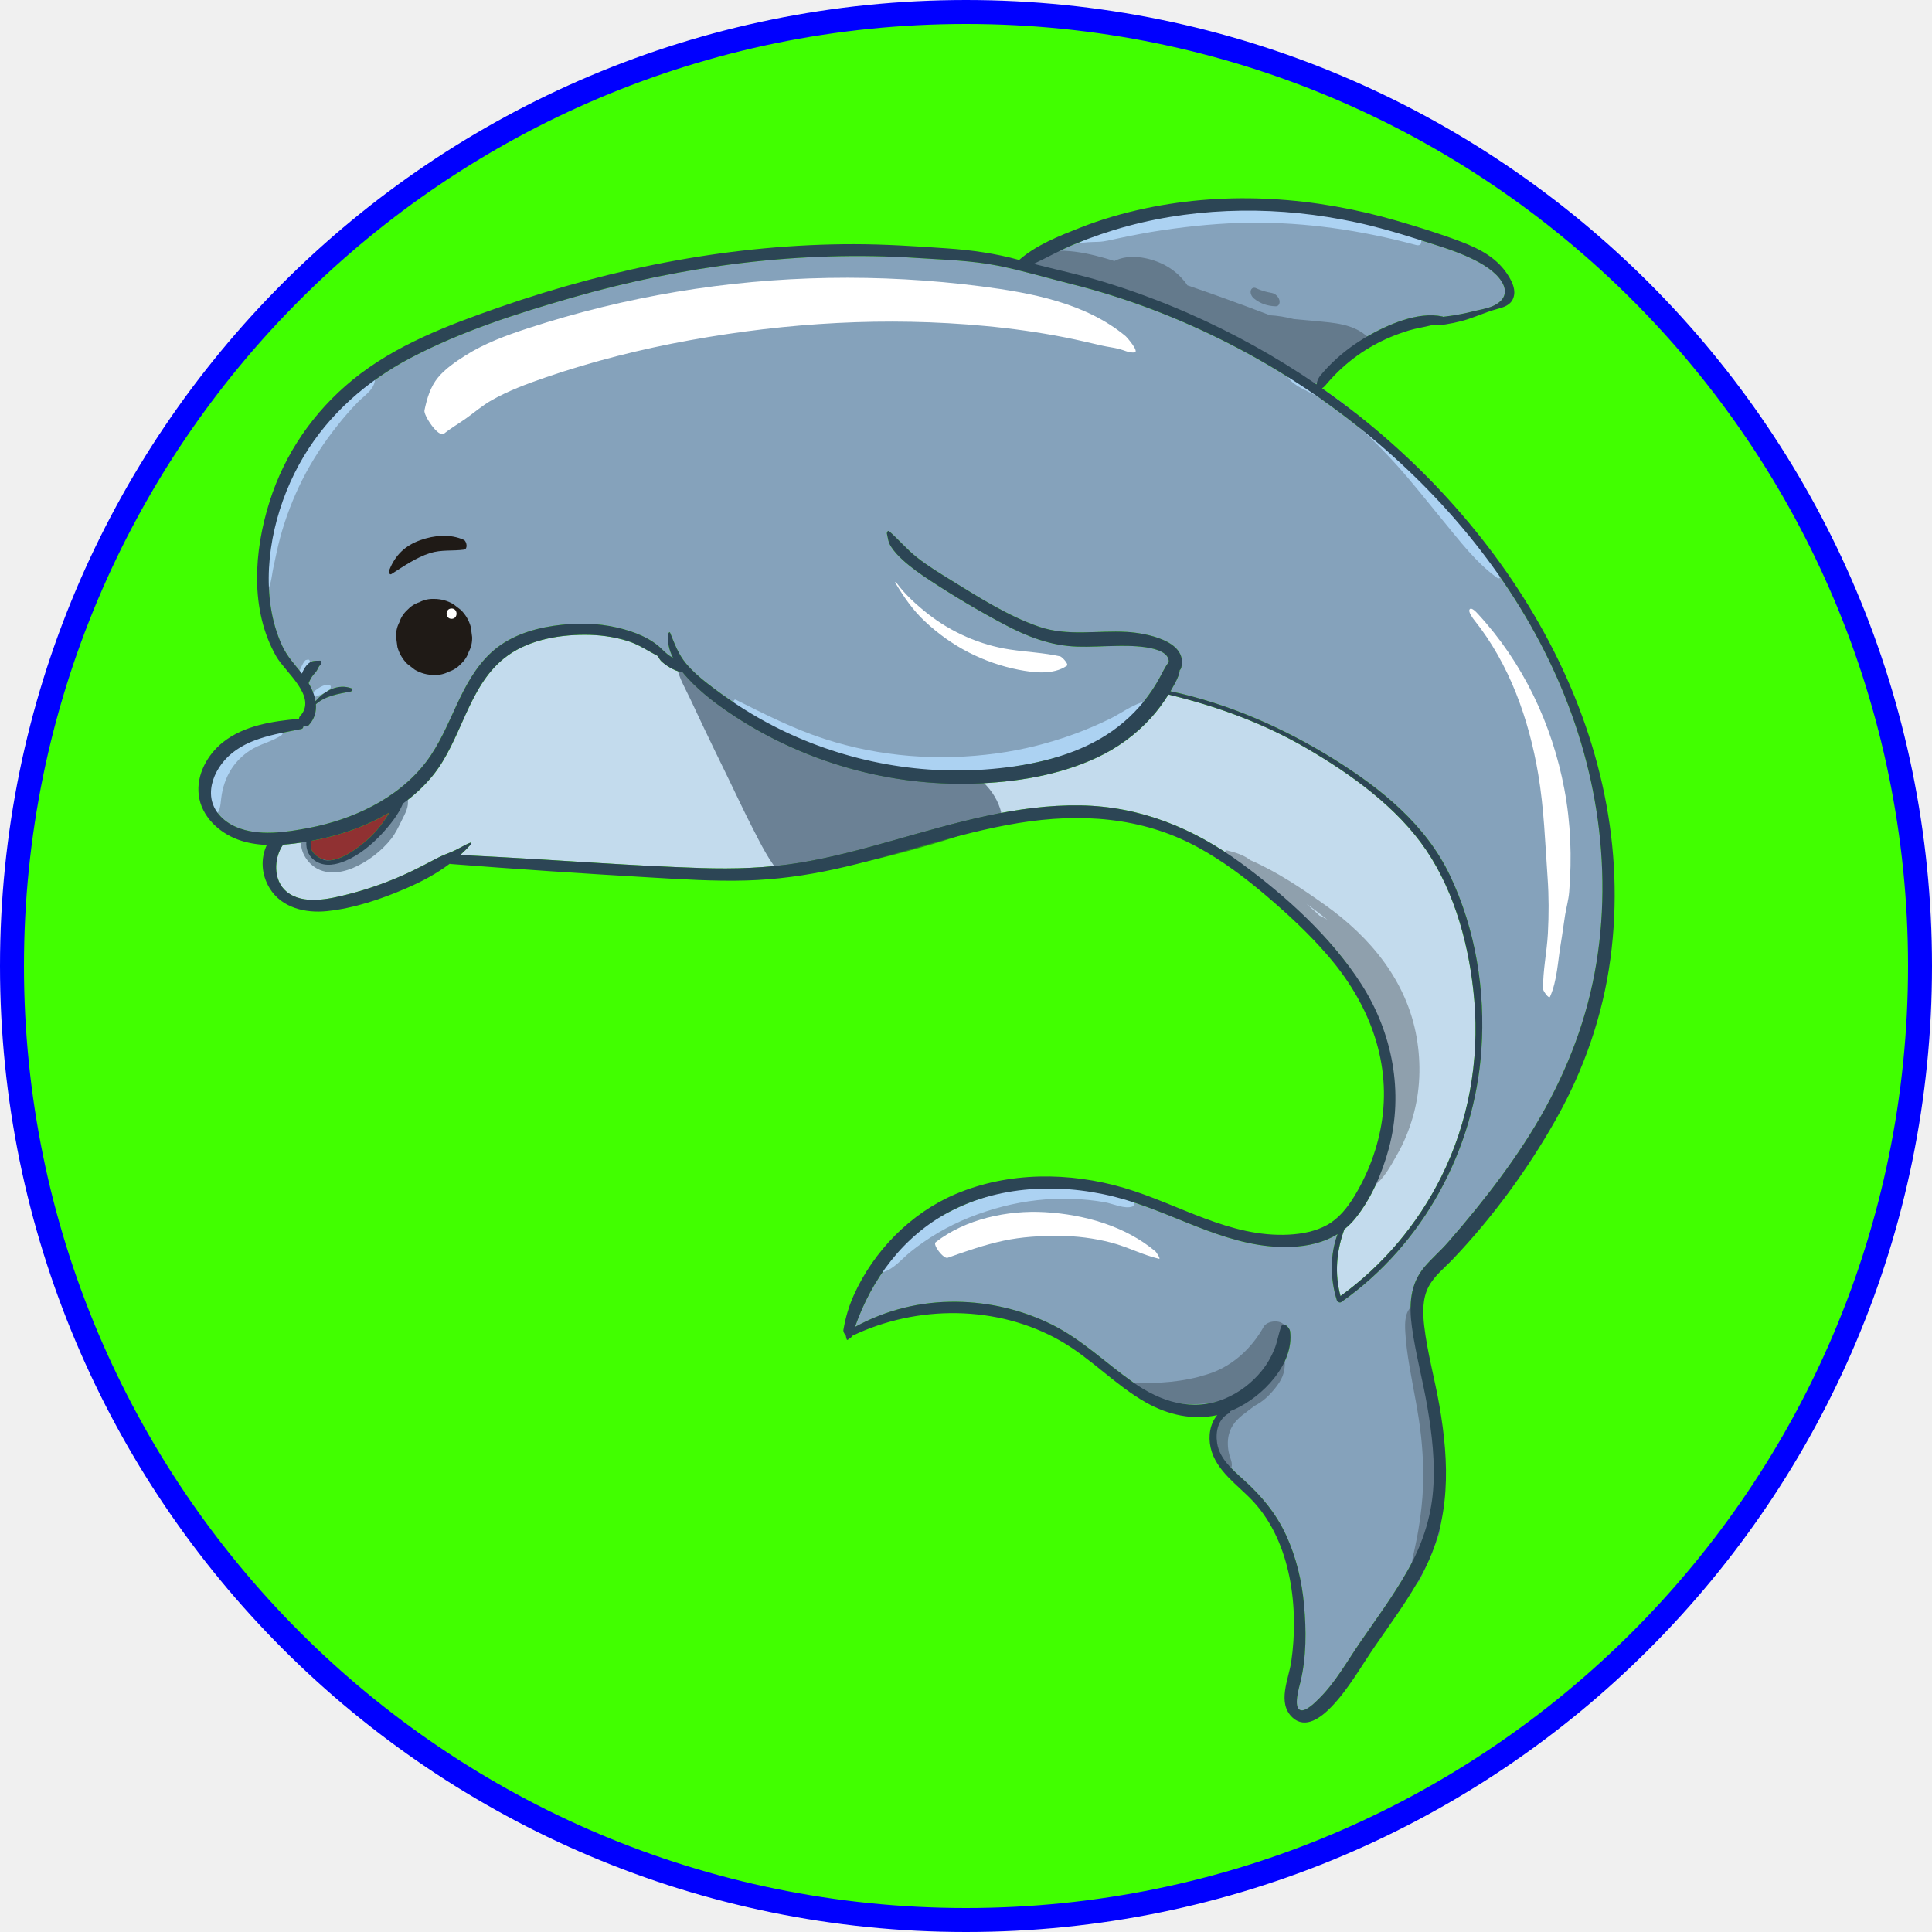
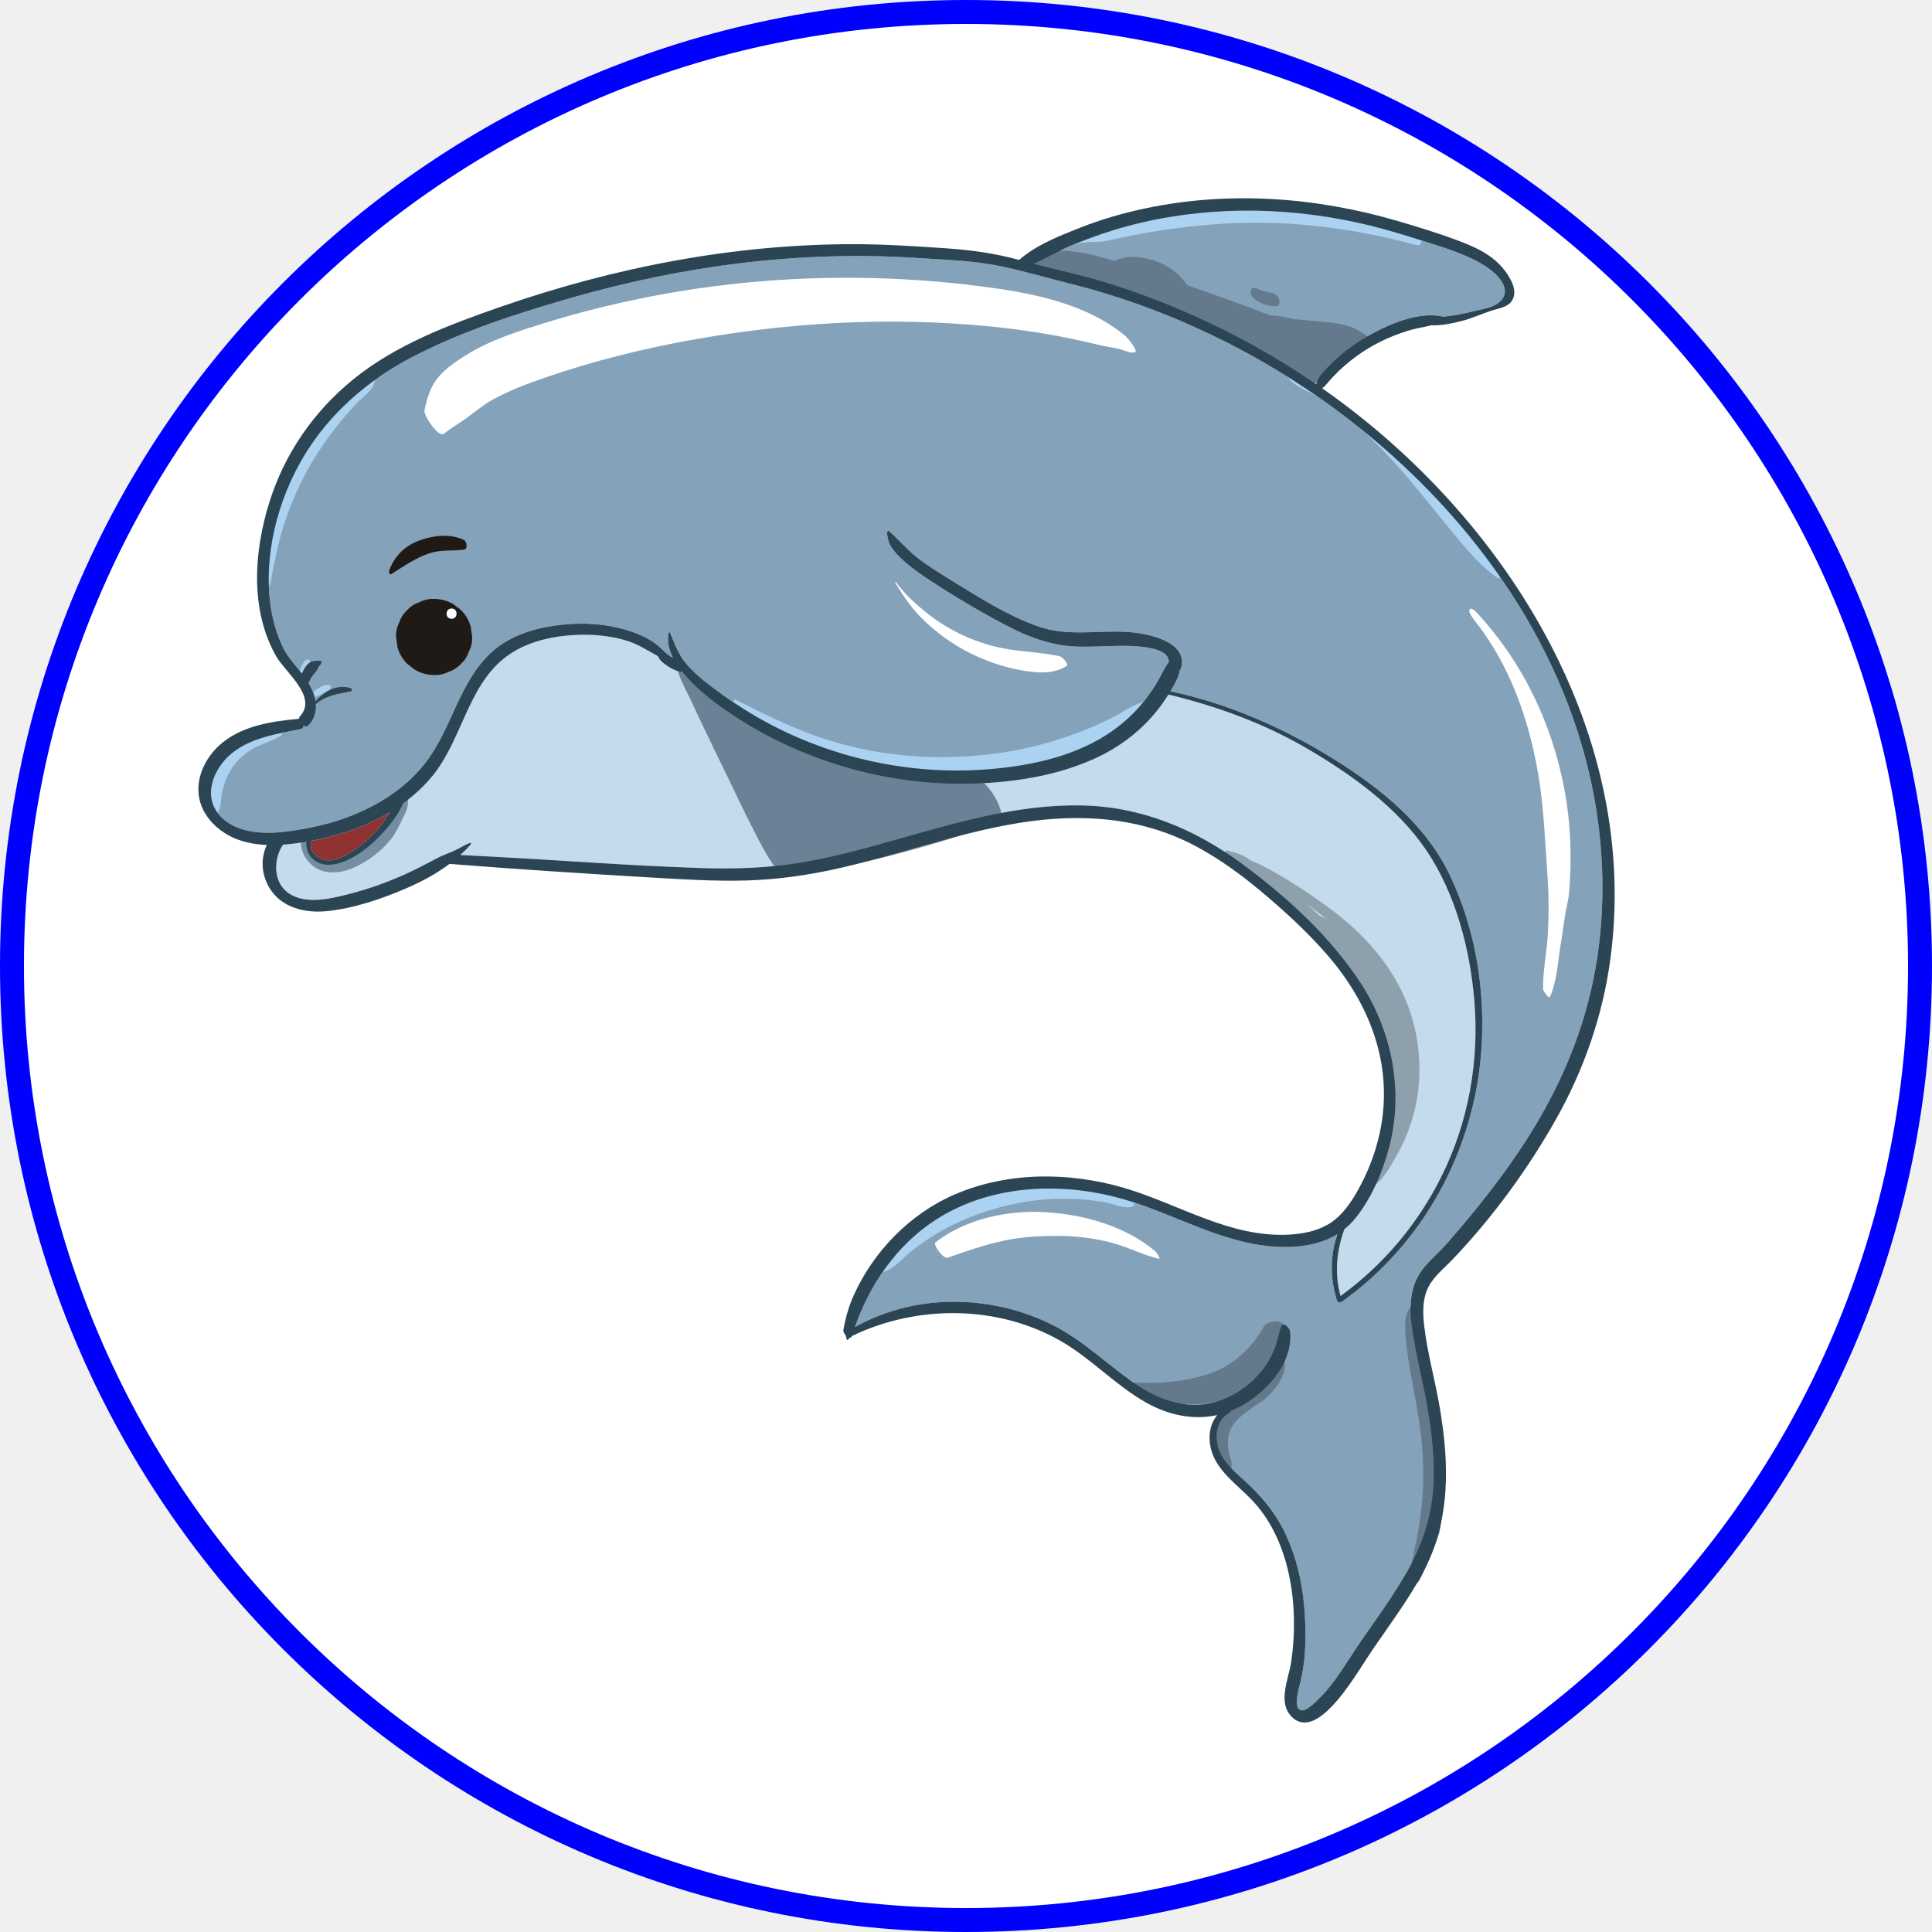
<svg xmlns="http://www.w3.org/2000/svg" version="1.1" x="0" y="0" width="191.394" height="191.394" viewBox="0 0 995.247 995.247" id="svg64">
  <defs id="defs5">
    <clipPath id="Clip_1">
      <path d="M 248.97,241.935 H 416.51 V 351.228 H 248.97 Z" id="path2" />
    </clipPath>
  </defs>
-   <circle style="fill:#41ff00;fill-opacity:1;stroke:#0000ff;stroke-width:12.34;stroke-linejoin:round;stroke-miterlimit:4;stroke-dasharray:none;stroke-opacity:1" id="path875" cx="497.623" cy="497.623" r="491.453" />
+   <circle style="fill:#ffffff;fill-opacity:1;stroke:#0000ff;stroke-width:12.34;stroke-linejoin:round;stroke-miterlimit:4;stroke-dasharray:none;stroke-opacity:1" id="path875" cx="497.623" cy="497.623" r="491.453" />
  <g id="baby" transform="translate(99.78027,99.78027)">
    <path d="m 468.279,45.274 c 14.926,4.53 29.581,9.959 43.868,16.216 23.166,10.147 45.403,22.462 66.268,36.762 0.48,-2.672 1.15,-3.697 3.523,-6.391 2.217,-2.516 4.585,-4.896 7.079,-7.136 4.735,-4.25 9.937,-7.984 15.449,-11.159 10.688,-6.156 26.235,-13 38.747,-10.33 0.143,0.031 0.256,0.1 0.351,0.191 2.222,-0.297 4.452,-0.563 6.669,-0.939 2.93,-0.496 5.838,-1.116 8.718,-1.849 3.273,-0.834 7.455,-1.441 10.483,-2.845 5.646,-2.617 7.817,-6.971 4.328,-12.558 -3.356,-5.376 -10.095,-9.286 -15.788,-11.981 -9.011,-4.266 -18.846,-7.049 -28.326,-10.063 -10.145,-3.225 -20.386,-6.188 -30.797,-8.431 -19.407,-4.182 -39.277,-6.289 -59.133,-6.017 -19.784,0.272 -39.544,2.793 -58.658,7.949 -9.374,2.53 -18.578,5.691 -27.552,9.394 -7.115,2.935 -13.835,6.815 -20.807,10.053 11.852,3.07 23.847,5.572 35.578,9.134" id="path7" style="fill:#85a2bb" />
    <path d="m 68.982,343.471 c 3.828,0.009 7.641,-1.655 10.878,-3.565 3.942,-2.327 7.626,-5.164 10.951,-8.304 4.167,-3.936 7.237,-8.291 10.063,-12.872 -12.304,7.372 -26.307,12.102 -40.298,14.655 l -0.071,0.012 c -0.328,1.584 -0.41,3.383 0.305,4.828 1.252,2.533 5.285,5.238 8.172,5.246" id="path9" style="fill:#903132" />
    <path d="m 590.765,567.855 c 21.979,-15.92 39.767,-37.079 51.886,-61.369 14.025,-28.111 19.691,-59.67 17.035,-90.966 -2.26,-26.618 -9.648,-55.025 -24.77,-77.366 -14.958,-22.099 -38.851,-39.229 -61.635,-52.485 -22.29,-12.968 -46.204,-21.626 -71.148,-27.676 -2.624,4.247 -5.609,8.273 -8.955,11.975 -7.859,8.696 -17.333,15.578 -27.944,20.536 -19.763,9.234 -42.24,12.764 -63.909,13.384 -21.324,0.61 -42.781,-2.066 -63.316,-7.829 -20.909,-5.868 -40.895,-14.823 -59.079,-26.705 -8.705,-5.688 -17.267,-12.03 -24.34,-19.707 -1.011,-1.098 -2.019,-2.255 -2.989,-3.459 -2.024,0.225 -4.401,-1.072 -6.068,-1.972 -1.093,-0.59 -2.109,-1.292 -3.083,-2.059 -0.537,-0.422 -1.081,-0.851 -1.567,-1.332 -0.774,-0.769 -1.259,-1.719 -1.779,-2.649 -5.132,-2.683 -9.836,-5.961 -15.557,-7.757 -7.172,-2.251 -14.726,-3.222 -22.229,-3.206 -14.406,0.031 -30.118,2.98 -41.564,12.249 -18.676,15.126 -21.8,42.131 -36.65,60.349 -4.468,5.48 -9.641,10.223 -15.285,14.33 -2.404,5.864 -7.029,11.472 -11.058,15.793 -5.173,5.546 -11.488,10.737 -18.515,13.73 -4.716,2.009 -10.256,3.142 -14.96,0.462 -3.818,-2.175 -5.59,-6.197 -5.25,-10.294 -3.92,0.666 -7.95,1.221 -11.999,1.508 -4.859,7.001 -5.177,18.427 1.794,24.195 8.507,7.037 22.191,3.779 31.808,1.33 10.835,-2.76 21.402,-6.562 31.518,-11.324 4.868,-2.291 9.624,-4.833 14.392,-7.323 2.518,-1.314 5.117,-2.254 7.728,-3.347 3.167,-1.327 5.975,-3.267 9.168,-4.523 0.571,-0.225 0.386,0.784 0.189,1.001 -1.705,1.888 -3.472,3.651 -5.296,5.309 6.544,0.337 13.089,0.675 19.632,1.027 34.729,1.868 69.479,4.565 104.238,5.691 17.095,0.553 34.148,0.049 51.05,-2.724 16.5,-2.708 32.667,-7.135 48.74,-11.672 31.249,-8.822 63.013,-18.388 95.818,-17.869 30.821,0.486 58.34,11.784 82.946,29.892 23.114,17.013 46.049,37.782 61.662,62.051 16.126,25.067 22.042,55.899 14.205,84.884 -3.411,12.613 -9.011,25.761 -17.281,35.979 -1.717,2.123 -3.598,3.958 -5.603,5.56 -4.07,11.203 -5.107,22.838 -1.98,34.378" id="path11" style="fill:#c3dbed" />
    <path d="M 533.714,77.398 C 507.652,64.063 480.07,53.493 451.655,46.414 439.242,43.321 426.723,39.534 414.172,37.066 400.59,34.397 386.619,34.038 372.844,33.129 312.725,29.164 252.445,37.013 194.629,53.618 c -28.137,8.08 -57.027,17.371 -83.005,31.042 -22.381,11.778 -41.936,28.9 -54.973,50.717 -13.455,22.515 -20.875,51.282 -16.96,77.444 1.032,6.895 2.961,13.68 5.876,20.021 2.556,5.563 6.46,9.654 10.21,14.367 0.362,-1.061 0.881,-2.109 1.595,-3.183 0.945,-1.422 2.319,-2.804 4.029,-3.223 1.173,-0.287 2.605,-0.191 3.817,-0.23 1.058,-0.034 0.593,1.678 0.12,2.083 -1.024,0.88 -1.203,1.81 -1.851,2.904 -0.499,0.843 -1.258,1.577 -1.878,2.331 -1.059,1.288 -1.765,2.744 -2.409,4.241 1.716,2.922 3.047,6.115 3.564,9.307 4.527,-5.316 11.625,-9.247 18.574,-6.604 0.62,0.236 0.09,1.515 -0.41,1.61 -6.551,1.239 -12.886,2.154 -17.984,6.527 0.294,3.829 -0.683,7.594 -3.687,10.825 -0.798,0.858 -1.827,0.792 -2.746,0.271 0.015,0.836 -0.285,1.536 -1.056,1.691 -13.867,2.789 -29.752,4.904 -39.619,16.196 -4.034,4.616 -6.997,10.706 -6.941,16.943 0.074,8.195 5.861,14.324 13.049,17.38 11.483,4.882 25.675,2.678 37.563,0.398 11.294,-2.165 22.38,-5.865 32.573,-11.212 10.651,-5.586 20.46,-13.272 27.753,-22.896 6.706,-8.851 10.964,-19.175 15.61,-29.176 4.557,-9.807 9.732,-19.54 17.765,-26.972 8.814,-8.153 20.534,-12.119 32.231,-13.836 10.92,-1.604 22.28,-1.566 33.054,0.996 8.202,1.95 17.117,5.272 23.116,11.468 1.626,1.544 3.257,3.039 5.289,4.028 -1.968,-3.895 -3.044,-8.116 -2.343,-12.535 0.049,-0.309 0.621,-0.961 0.836,-0.435 2.364,5.795 4.248,11.146 8.306,15.991 3.224,3.848 7.036,7.151 10.989,10.225 9.613,7.474 19.806,14.28 30.526,20.063 34.22,18.462 73.682,27.039 112.477,24.227 20.329,-1.474 41.598,-5.585 59.41,-15.923 8.552,-4.964 16.127,-11.395 22.332,-19.098 2.954,-3.668 5.599,-7.596 7.883,-11.716 1.738,-3.136 2.974,-6.012 4.989,-8.61 0.332,-9.107 -22.564,-8.37 -27.311,-8.299 -6.606,0.099 -13.212,0.572 -19.821,0.355 -13.705,-0.449 -25.733,-5.135 -37.721,-11.491 -13.068,-6.93 -25.817,-14.502 -38.174,-22.632 -4.961,-3.264 -9.835,-6.661 -14.209,-10.695 -2.113,-1.946 -4.033,-4.004 -5.641,-6.397 -1.749,-2.601 -1.658,-4.209 -2.328,-7.044 -0.116,-0.494 0.509,-1.769 1.127,-1.229 4.925,4.307 9.117,9.381 14.292,13.461 5.743,4.529 12.053,8.368 18.272,12.197 14.09,8.677 28.964,18.17 44.688,23.565 14.806,5.081 29.964,1.809 45.186,2.685 9.136,0.525 31.461,4.323 28.094,18.272 -0.166,0.686 -0.458,1.143 -0.817,1.446 -0.073,0.904 -0.259,1.825 -0.657,2.875 -1.004,2.654 -2.525,5.255 -3.942,7.698 -0.056,0.095 -0.118,0.187 -0.175,0.283 29.795,6.304 58.617,19.017 84.331,35.062 24.247,15.129 47.218,33.64 59.702,59.925 13.167,27.722 18.271,59.283 16.135,89.793 -3.601,51.451 -29.855,100.102 -72.182,129.889 -0.728,0.513 -2.001,-0.09 -2.253,-0.895 -3.498,-11.184 -3.618,-23.188 0.343,-34.132 -6.966,4.327 -15.176,6.222 -23.83,6.581 -30.754,1.274 -57.103,-15.942 -85.646,-24.34 -29.39,-8.647 -63.201,-8.228 -90.703,6.387 -23.578,12.527 -39.748,34.415 -48.403,59.201 16.058,-8.836 33.762,-13.177 52.194,-12.978 17.004,0.185 33.871,4.153 49.12,11.701 15.538,7.692 27.802,19.823 41.835,29.733 14.239,10.054 30.736,15.508 47.53,8.406 7.354,-3.109 13.883,-8.102 18.891,-14.316 2.694,-3.344 4.882,-7.128 6.494,-11.105 1.524,-3.762 2.052,-7.747 3.45,-11.535 1.107,-2.999 4.398,0.556 4.619,2.267 2.195,17.044 -14.268,33.752 -28.537,40.235 -0.746,0.339 -1.497,0.638 -2.249,0.933 -0.094,0.455 -0.291,0.85 -0.582,1.007 -5.707,3.088 -7.127,9.406 -6.216,15.493 1.193,7.98 7.987,13.772 13.592,18.83 9.197,8.3 16.764,17.308 21.975,28.668 5.191,11.316 8.114,23.587 9.223,35.965 1.163,12.984 1.23,26.635 -1.82,39.342 -0.704,2.935 -3.941,13.52 -0.02,14.749 2.89,0.906 7.941,-4.372 9.632,-6.044 8.405,-8.303 14.402,-19.16 21.049,-28.826 8.289,-12.056 17.05,-23.925 24.282,-36.661 7.385,-13.004 12.162,-26.76 13.341,-41.732 1.133,-14.394 -0.547,-28.817 -2.967,-42.997 -2.338,-13.699 -6.039,-27.241 -7.928,-41.002 -1.541,-11.215 -1.097,-22.171 6.511,-31.125 3.766,-4.431 8.223,-8.226 12.055,-12.609 4.942,-5.652 9.778,-11.404 14.504,-17.24 8.778,-10.844 17.128,-22.046 24.747,-33.737 15.504,-23.792 27.463,-49.662 34.064,-77.338 6.546,-27.446 7.772,-56.127 4.504,-84.114 C 711.16,218.171 629.274,126.292 533.714,77.398" id="path13" style="fill:#85a2bb" />
    <path d="m 605.271,74.292 c -7.551,-7.395 -18.042,-7.778 -28.025,-8.733 -3.431,-0.329 -6.988,-0.685 -10.594,-0.978 -0.089,-0.023 -0.177,-0.051 -0.266,-0.073 -4.192,-1.034 -8.094,-1.694 -11.951,-1.878 -7.991,-3.075 -16.029,-6.03 -24.086,-8.944 -6.141,-2.221 -12.306,-4.365 -18.479,-6.482 -0.851,-1.412 -1.979,-2.698 -3.084,-3.885 -2.753,-2.955 -6.068,-5.387 -9.717,-7.13 -7.204,-3.439 -17.325,-5.337 -24.79,-1.522 -12.949,-4.056 -27.613,-7.527 -40.29,-3.518 -0.681,0.216 -1.046,0.91 -1.151,1.713 -2.525,2.221 -3.105,5.776 1.596,7.362 9.441,3.185 19.14,5.37 28.915,7.276 3.099,1.105 6.161,2.208 9.172,3.197 11.453,3.762 22.859,7.676 34.119,11.986 23.308,8.921 46.676,19.374 67.197,33.698 2.193,1.53 6.08,1.219 7.95,-0.666 0.739,-0.746 1.609,-1.387 2.528,-1.985 1.417,0.072 2.84,-0.246 4.029,-1.076 0.972,-0.677 1.589,-1.683 1.763,-2.733 1.549,-1.356 2.656,-3.051 2.738,-5.543 1.246,-0.475 2.488,-0.958 3.731,-1.432 1.518,-0.579 2.899,-1.012 3.968,-1.696 0.913,-0.048 1.828,-0.251 2.706,-0.673 2.146,-1.03 4.207,-4.145 2.021,-6.285" id="path15" style="fill:#647a8c" />
    <path d="m 559.293,54.823 c -0.46,-1.677 -1.967,-3.27 -3.721,-3.596 2.815,0.523 -2.425,-0.546 -1.85,-0.417 -0.576,-0.13 -1.153,-0.242 -1.722,-0.404 -1.576,-0.445 -3.291,-1.046 -4.745,-1.738 -1.244,-0.592 -2.456,0.009 -2.737,1.333 -0.319,1.499 0.585,3.127 1.728,4.04 3.332,2.659 6.972,3.85 11.177,3.963 1.709,0.046 2.232,-1.859 1.87,-3.181" id="path17" style="fill:#647a8c" />
    <path d="m 551.17,583.731 c -5.885,10.599 -15.218,19.45 -26.676,23.668 -1.767,0.651 -3.587,1.189 -5.441,1.626 -0.371,0.173 -0.775,0.322 -1.222,0.438 -12.593,3.249 -25.582,3.724 -38.516,2.613 1.33,1.154 2.716,2.231 4.253,3.097 3.844,2.165 8.169,3.479 12.473,4.412 0.613,0.95 1.554,1.747 2.749,2.053 19.412,4.99 42.455,0.504 54.891,-13.997 -0.489,0.691 -0.981,1.38 -1.501,2.048 -2.993,3.837 -6.498,7.199 -9.497,11.04 -16.231,-1.164 -26.765,27.61 -10.579,37.159 0.576,0.34 1.17,0.219 1.601,-0.278 2.211,-2.544 0.482,-5.311 -0.237,-8.097 -0.845,-3.274 -1.036,-6.928 -0.241,-10.215 1.187,-4.908 4.439,-8.284 8.427,-11.173 1.579,-1.144 3.235,-2.577 4.901,-3.745 4.212,-2.122 7.392,-5.136 10.443,-8.919 3.521,-4.366 5.133,-7.824 5.108,-13.5 -0.002,-0.529 -0.442,-1.637 -1.179,-1.333 -1.921,0.793 -3.359,2.07 -4.618,3.538 3.463,-5.164 5.728,-11.36 6.285,-18.633 0.441,-5.765 -9.21,-5.789 -11.424,-1.802" id="path19" style="fill:#647a8c" />
    <path d="m 626.272,603.962 c 2.033,12.141 4.726,24.123 6.022,36.383 1.256,11.874 1.53,23.904 0.25,35.786 -0.593,5.519 -1.398,11.057 -2.442,16.509 -0.69,3.59 -1.526,7.146 -2.287,10.719 -0.716,3.354 -0.343,6.398 -0.369,9.779 -0.011,1.555 1.57,3.792 3.073,2.275 0.289,-0.291 0.554,-0.605 0.83,-0.909 0.319,-0.647 0.652,-1.287 0.967,-1.937 3.568,-7.362 6.878,-14.92 9.356,-22.735 0.574,-3.058 1.018,-6.078 1.404,-8.931 0.607,-4.505 1.036,-9.066 1.253,-13.639 -0.086,-0.373 -0.173,-0.745 -0.279,-1.119 -0.753,-2.682 -0.503,-4.961 0.432,-6.701 -0.047,-4.447 -0.323,-8.884 -0.878,-13.276 -1.536,-12.153 -4.789,-24.044 -7.28,-36.021 -2.526,-12.143 -2.573,-25.011 -6.965,-36.599 -0.236,-0.625 -0.838,-1.34 -1.548,-0.767 -3.884,3.145 -3.928,8.606 -3.696,13.223 0.303,6.02 1.164,12.021 2.157,17.96" id="path21" style="fill:#647a8c" />
    <path d="m 110.207,311.752 c -0.052,-0.273 -0.289,-0.559 -0.595,-0.518 -2.004,0.268 -1.951,0.74 -2.795,2.544 -1.272,2.724 -2.613,5.351 -4.427,7.757 -3.649,4.839 -8.083,9.703 -12.819,13.465 -4.425,3.516 -9.634,6.77 -15.194,8.041 -7.003,1.601 -15.993,-1.265 -14.316,-10.059 0.282,-1.473 -1.799,-6.242 -3.386,-3.486 -3.037,5.277 -0.646,11.611 3.464,15.647 5.971,5.863 14.578,5.26 21.803,2.245 7.474,-3.12 14.828,-8.71 19.832,-15.101 2.231,-2.849 3.792,-6.194 5.378,-9.424 1.833,-3.731 3.842,-6.946 3.055,-11.111" id="path23" style="fill:#748da0" />
    <path d="m 579.922,371.9 c -0.671,-0.637 -1.332,-1.282 -2.012,-1.91 -1.523,-1.41 -3.074,-2.791 -4.638,-4.155 3.663,2.611 7.243,5.336 10.734,8.196 -1.336,-0.85 -2.704,-1.578 -4.084,-2.131 m 50.058,62.674 c -5.06,-28.907 -23.669,-51.439 -47.092,-68.109 -11.922,-8.484 -24.999,-17.277 -38.57,-23.135 -3.394,-2.684 -7.81,-4.015 -11.955,-5.026 -1.099,-0.268 -1.673,1.997 -0.881,2.564 2.247,1.606 4.522,3.255 6.999,4.497 0.166,0.084 0.335,0.173 0.503,0.261 0.271,0.891 0.818,1.716 1.506,2.212 22.395,16.102 44.856,33.62 59.409,57.524 7.176,11.788 12.223,24.808 14.671,38.4 1.239,6.873 1.612,13.867 1.414,20.842 -0.19,6.663 -3.007,14.098 -1.014,20.493 0.158,0.508 0.591,1.115 1.16,1.668 -1.854,4.746 -4.01,9.133 -6.781,13.41 -1.743,2.691 -3.408,5.101 -4.615,8.086 -0.435,1.075 0.167,4.931 2.089,3.703 6.085,-3.887 9.704,-11 13.206,-17.13 3.457,-6.053 6.061,-12.527 7.998,-19.22 3.838,-13.263 4.33,-27.454 1.953,-41.04" id="path25" style="fill:#8fa0ad" />
    <path d="M 480.055,73.376 C 459.533,56.298 431.428,51.057 405.7,47.738 379.637,44.376 353.327,42.936 327.055,43.384 274.469,44.28 222.394,52.939 172.393,69.266 c -11.458,3.742 -22.663,7.837 -32.873,14.361 -4.777,3.052 -9.945,6.613 -13.606,10.999 -4.007,4.803 -5.795,11.021 -7.037,17.008 -0.531,2.563 7.213,14.198 10.018,11.993 3.662,-2.878 7.681,-5.226 11.474,-7.919 4.394,-3.119 8.307,-6.583 13.038,-9.266 8.705,-4.936 18.275,-8.497 27.716,-11.749 24.297,-8.368 49.399,-14.663 74.676,-19.239 50.213,-9.089 101.166,-12.087 152.028,-7.299 13.831,1.302 27.523,3.21 41.149,5.902 6.399,1.264 12.692,2.776 19.047,4.23 2.846,0.651 5.812,0.961 8.63,1.677 2.805,0.713 4.975,2.043 7.911,1.832 2.843,-0.204 -3.817,-7.844 -4.509,-8.42" id="path27" style="fill:#ffffff" />
    <path d="m 706.075,306.73 c -6.323,-33.555 -21.363,-65.24 -44.612,-90.35 -0.586,-0.632 -3.211,-3.591 -4.168,-2.275 -0.949,1.303 1.822,4.86 2.445,5.643 18.069,22.624 28.109,51.001 32.877,79.298 2.987,17.727 3.569,35.469 4.824,53.339 0.678,9.661 0.667,19.076 0.149,28.754 -0.513,9.559 -2.627,19.059 -2.475,28.62 0.014,0.914 2.996,5.207 3.566,3.938 3.719,-8.284 4.023,-18.455 5.563,-27.39 0.839,-4.864 1.41,-9.766 2.202,-14.636 0.656,-4.037 1.789,-7.884 2.119,-11.982 1.437,-17.821 0.823,-35.372 -2.49,-52.959" id="path29" style="fill:#ffffff" />
    <path d="m 495.519,544.941 c -15.633,-13.195 -36.918,-19.131 -57.055,-20.292 -19.278,-1.111 -40.911,3.525 -56.256,15.49 -1.663,1.297 4.103,8.754 6.18,8.011 9.328,-3.342 19.075,-6.723 28.776,-8.79 9.405,-2.004 18.907,-2.535 28.498,-2.495 9.073,0.039 18.144,1.185 26.93,3.46 8.423,2.18 16.281,6.383 24.687,8.353 1.048,0.246 -1.455,-3.479 -1.76,-3.737" id="path31" style="fill:#ffffff" />
    <path d="m 446.322,238.32 c -8.434,-1.856 -17.141,-2.204 -25.695,-3.492 -7.798,-1.173 -15.4,-3.38 -22.615,-6.561 -7.038,-3.103 -13.757,-7.066 -19.8,-11.833 -5.714,-4.507 -11.84,-10.036 -16.127,-15.92 -0.409,-0.56 -1.059,-0.761 -0.529,0.117 4.385,7.248 8.714,13.633 14.938,19.507 6.818,6.437 14.474,11.94 22.827,16.209 8.013,4.096 16.65,7.114 25.48,8.86 7.882,1.558 17.978,2.795 24.979,-2.026 1.207,-0.831 -2.584,-4.669 -3.458,-4.861" id="path33" style="fill:#ffffff" />
    <path d="m 45.339,276.42 c -10.917,-4.518 -24.24,3.21 -31.357,11.457 -3.815,4.422 -6.682,9.555 -8.3,15.175 -1.882,6.532 -2.252,11.699 2.415,17.073 0.6,0.691 1.317,1.213 2.207,0.691 3.48,-2.039 3.424,-5.876 3.886,-9.544 0.677,-5.383 2.365,-10.519 5.332,-15.083 2.435,-3.747 5.691,-6.89 9.411,-9.351 5.126,-3.39 11.184,-4.419 16.211,-7.825 0.722,-0.49 1.246,-2.157 0.195,-2.593" id="path35" style="fill:#acd2f2" />
    <path d="m 59.783,240.637 c -0.316,-0.754 -0.621,-0.707 -1.411,-0.544 -0.861,0.177 -0.791,0.188 -1.27,0.78 -0.184,0.227 -0.36,0.455 -0.515,0.704 -0.738,1.192 -1.275,2.546 -1.897,3.8 -0.639,1.289 0.68,4.272 2.042,2.424 1.362,-1.848 4.108,-4.645 3.051,-7.164" id="path37" style="fill:#acd2f2" />
    <path d="m 70.328,253.393 c -3.201,-1.467 -7.378,2.221 -9.63,4.102 -0.653,0.544 -0.773,3.027 0.5,2.351 2.942,-1.56 7.166,-2.266 9.202,-5.053 0.244,-0.334 0.424,-1.171 -0.072,-1.4" id="path39" style="fill:#acd2f2" />
    <path d="m 91.008,93.173 c -5.498,1.137 -9.842,6.49 -13.702,10.331 -3.789,3.772 -7.434,7.727 -10.772,11.904 -2.657,3.325 -5.167,6.771 -7.537,10.312 -6.312,5.981 -10.076,14.958 -12.892,23.087 -3.727,8.127 -6.787,16.557 -9.097,25.195 -2.723,10.18 -5.302,21.166 -2.229,31.494 0.194,0.653 0.965,1.365 1.624,0.753 3.626,-3.367 3.627,-9.062 4.631,-13.604 1.138,-5.149 2.112,-10.321 3.49,-15.415 2.799,-10.349 6.666,-20.407 11.491,-29.979 5.073,-10.064 11.298,-19.39 18.308,-28.197 3.182,-3.997 6.523,-7.855 10.08,-11.524 3.212,-3.315 8.039,-6.178 8.884,-10.917 0.221,-1.241 -0.595,-3.788 -2.279,-3.44" id="path41" style="fill:#acd2f2" />
    <path d="m 493.496,261.272 c -7.06,-0.221 -14.795,5.926 -21.014,8.997 -5.986,2.957 -12.111,5.591 -18.374,7.905 -13.042,4.819 -26.63,8.257 -40.407,10.139 -29.851,4.077 -60.176,1.846 -88.869,-7.482 -15.91,-5.172 -30.744,-12.725 -45.639,-20.193 -0.866,-0.433 -1.533,1.633 -0.921,2.153 23.274,19.771 55.058,29.657 84.994,33.365 30.005,3.717 60.622,1.163 89.38,-8.301 8.231,-2.708 16.291,-5.975 24.065,-9.804 6.16,-3.034 16.789,-6.733 18.144,-14.201 0.162,-0.895 -0.19,-2.541 -1.359,-2.578" id="path43" style="fill:#acd2f2" />
    <path d="m 631.121,21.146 c 0.2,0.132 0.122,0.044 -0.268,-0.29 -0.378,-0.388 -0.806,-0.697 -1.277,-0.853 10e-4,0.001 0.002,0.002 0.004,0.003 -0.302,-0.136 -0.617,-0.241 -0.947,-0.315 -1.572,-0.698 -3.298,-1.152 -4.947,-1.622 -3.544,-1.012 -7.131,-1.893 -10.72,-2.734 -7.655,-1.793 -15.396,-3.229 -23.172,-4.375 -15.276,-2.25 -30.747,-3.359 -46.188,-3.257 -15.247,0.101 -30.663,1.172 -45.687,3.84 -7.608,1.351 -15.17,2.997 -22.622,5.039 -3.024,0.828 -6.281,1.53 -9.094,2.939 -3.743,1.874 -6.84,4.351 -10.819,5.929 -0.122,0.049 -0.28,0.362 -0.052,0.306 3.693,-0.901 7.042,-0.837 10.818,-0.974 3.19,-0.115 6.304,-0.979 9.416,-1.639 7.866,-1.669 15.743,-3.211 23.7,-4.381 14.917,-2.194 29.88,-3.649 44.965,-3.81 28.973,-0.31 57.568,3.972 85.507,11.486 3.436,0.923 3.153,-3.141 1.383,-5.292" id="path45" style="fill:#acd2f2" />
    <path d="m 672.891,194.18 c -7.857,-10.437 -17.15,-19.802 -25.674,-29.755 -8.957,-10.463 -17.97,-20.965 -27.361,-31.042 -8.159,-8.754 -16.878,-16.89 -26.354,-24.205 -4.892,-3.778 -9.869,-7.461 -15.224,-10.565 -3.593,-2.083 -9.723,-6.808 -13.846,-4.873 -0.4,0.188 -0.696,0.937 -0.412,1.313 3.25,4.301 9.385,6.259 13.915,8.956 4.845,2.883 9.608,5.934 14.077,9.379 9.607,7.408 18.268,16.134 26.463,25.052 8.919,9.706 16.936,20.103 25.321,30.255 8.49,10.276 16.774,21.338 27.661,29.176 2.034,1.465 2.222,-2.646 1.434,-3.691" id="path47" style="fill:#acd2f2" />
    <path d="m 483.877,517.937 c -5.029,-3.615 -11.768,-4.522 -17.772,-5.512 -6.404,-1.055 -12.867,-1.562 -19.355,-1.59 -11.738,-0.048 -23.513,1.622 -34.818,4.768 -11.187,3.111 -21.885,7.962 -31.791,13.997 -4.78,2.911 -9.338,6.166 -13.682,9.694 -4.872,3.957 -9.907,7.938 -11.951,14.07 -0.185,0.553 -0.224,2.447 0.881,2.103 5.472,-1.7 9.393,-6.75 13.727,-10.265 4.48,-3.634 9.262,-6.908 14.224,-9.848 10.454,-6.196 21.891,-10.636 33.643,-13.657 11.48,-2.952 23.409,-4.302 35.259,-3.916 5.738,0.187 11.474,0.76 17.127,1.755 4.034,0.711 10.35,3.72 14.28,2.178 1.253,-0.492 1.233,-3.054 0.228,-3.777" id="path49" style="fill:#acd2f2" />
    <g clip-path="url(#Clip_1)" id="g53" style="opacity:0.51">
      <path d="m 416.47,321.11 c -0.989,-6.021 -3.76,-11.431 -7.859,-15.95 -2.29,-2.51 -7.71,-8.34 -11.451,-6.58 -0.75,0.349 -1.14,1.92 -0.58,2.559 -25.32,4.141 -51.429,-5.649 -75.14,-13.569 -12.09,-4.04 -24.03,-8.76 -35.199,-14.94 -4.911,-2.72 -9.68,-5.72 -14.191,-9.07 -5.72,-4.23 -10.479,-9.36 -15.64,-14.18 -0.46,-0.43 -0.87,-0.57 -1.22,-0.541 -1.31,-2.33 -2.74,-4.549 -4.379,-6.54 -1.051,-1.28 -2.011,1.151 -1.82,1.991 1.299,5.679 4.449,10.969 6.919,16.21 2,4.259 4,8.519 6.01,12.78 4.26,9.03 8.651,17.989 13.03,26.97 4.361,8.92 8.51,17.98 13.081,26.799 4.179,8.101 8.469,16.991 14.629,23.79 1.11,1.231 1.901,-0.729 1.8,-2.189 0.25,0.18 0.521,0.33 0.821,0.449 7.589,2.941 16.349,-0.099 24.019,-1.59 9.72,-1.879 19.42,-3.92 29.021,-6.359 9.179,-2.33 18.299,-4.891 27.379,-7.62 10.031,-3.011 19.57,-7.011 29.63,-9.7 1.06,-0.29 1.29,-1.83 1.14,-2.72" id="path51" style="fill:#152b40" />
    </g>
    <path d="m 719.449,411.87 c -6.602,27.677 -18.561,53.546 -34.064,77.338 -7.62,11.691 -15.969,22.893 -24.748,33.737 -4.725,5.836 -9.561,11.588 -14.503,17.24 -3.832,4.383 -8.289,8.178 -12.055,12.61 -7.609,8.953 -8.052,19.909 -6.512,31.124 1.89,13.762 5.591,27.304 7.929,41.003 2.42,14.179 4.099,28.602 2.967,42.996 -1.179,14.973 -5.956,28.728 -13.341,41.732 -7.233,12.737 -15.993,24.606 -24.282,36.661 -6.647,9.666 -12.644,20.523 -21.049,28.827 -1.692,1.671 -6.742,6.95 -9.632,6.044 -3.921,-1.23 -0.685,-11.815 0.019,-14.75 3.05,-12.707 2.984,-26.358 1.821,-39.341 -1.11,-12.378 -4.032,-24.65 -9.224,-35.966 -5.211,-11.359 -12.777,-20.367 -21.974,-28.668 -5.605,-5.058 -12.399,-10.85 -13.592,-18.829 -0.911,-6.088 0.509,-12.405 6.216,-15.493 0.291,-0.158 0.488,-0.553 0.582,-1.008 0.752,-0.295 1.503,-0.594 2.249,-0.933 14.268,-6.482 30.732,-23.19 28.537,-40.235 -0.221,-1.711 -3.512,-5.266 -4.619,-2.267 -1.399,3.788 -1.926,7.774 -3.451,11.535 -1.611,3.977 -3.799,7.761 -6.494,11.105 -5.008,6.215 -11.537,11.207 -18.89,14.316 -16.794,7.102 -33.291,1.649 -47.531,-8.406 -14.032,-9.91 -26.296,-22.041 -41.835,-29.732 -15.249,-7.548 -32.116,-11.517 -49.12,-11.702 -18.431,-0.199 -36.135,4.142 -52.193,12.978 8.654,-24.786 24.825,-46.674 48.402,-59.201 27.502,-14.614 61.314,-15.033 90.703,-6.387 28.543,8.399 54.893,25.614 85.647,24.34 8.653,-0.358 16.863,-2.254 23.83,-6.581 -3.961,10.944 -3.842,22.948 -0.344,34.133 0.252,0.804 1.526,1.407 2.254,0.894 42.326,-29.787 68.58,-78.437 72.182,-129.888 2.136,-30.511 -2.968,-62.072 -16.135,-89.793 -12.484,-26.286 -35.455,-44.796 -59.702,-59.926 -25.714,-16.045 -54.536,-28.758 -84.331,-35.062 0.056,-0.095 0.119,-0.187 0.175,-0.283 1.417,-2.442 2.938,-5.044 3.942,-7.698 0.397,-1.05 0.584,-1.971 0.656,-2.875 0.36,-0.303 0.652,-0.76 0.818,-1.445 3.367,-13.95 -18.958,-17.748 -28.094,-18.273 -15.223,-0.876 -30.38,2.397 -45.187,-2.684 -15.723,-5.396 -30.597,-14.889 -44.687,-23.566 -6.219,-3.829 -12.529,-7.668 -18.273,-12.196 -5.174,-4.08 -9.367,-9.154 -14.292,-13.462 -0.618,-0.54 -1.243,0.735 -1.127,1.229 0.67,2.835 0.58,4.444 2.329,7.044 1.608,2.393 3.528,4.452 5.64,6.398 4.374,4.033 9.248,7.43 14.209,10.694 12.358,8.13 25.107,15.702 38.175,22.632 11.987,6.356 24.016,11.042 37.721,11.491 6.609,0.217 13.215,-0.256 19.821,-0.354 4.747,-0.072 27.643,-0.809 27.311,8.299 -2.015,2.597 -3.251,5.473 -4.99,8.609 -2.283,4.12 -4.928,8.049 -7.883,11.717 -6.205,7.703 -13.78,14.133 -22.332,19.097 -17.811,10.338 -39.081,14.45 -59.41,15.923 -38.795,2.813 -78.257,-5.764 -112.476,-24.226 -10.72,-5.784 -20.913,-12.589 -30.527,-20.064 -3.953,-3.074 -7.764,-6.377 -10.988,-10.224 -4.059,-4.845 -5.942,-10.197 -8.307,-15.992 -0.214,-0.526 -0.787,0.126 -0.836,0.435 -0.701,4.419 0.375,8.641 2.343,12.535 -2.031,-0.988 -3.662,-2.483 -5.289,-4.027 -5.998,-6.197 -14.913,-9.519 -23.115,-11.469 -10.774,-2.562 -22.135,-2.6 -33.055,-0.996 -11.696,1.718 -23.417,5.683 -32.23,13.837 -8.033,7.431 -13.208,17.165 -17.765,26.971 -4.646,10.001 -8.904,20.326 -15.61,29.176 -7.293,9.624 -17.103,17.311 -27.753,22.897 -10.193,5.346 -21.279,9.047 -32.573,11.212 -11.888,2.279 -26.08,4.483 -37.563,-0.399 -7.188,-3.055 -12.975,-9.184 -13.05,-17.38 -0.055,-6.237 2.908,-12.327 6.942,-16.943 9.867,-11.292 25.752,-13.406 39.619,-16.195 0.77,-0.156 1.07,-0.856 1.056,-1.692 0.918,0.522 1.948,0.587 2.746,-0.27 3.004,-3.232 3.981,-6.996 3.687,-10.825 5.098,-4.374 11.433,-5.289 17.984,-6.528 0.5,-0.095 1.03,-1.374 0.41,-1.609 -6.95,-2.644 -14.047,1.287 -18.575,6.603 -0.516,-3.192 -1.847,-6.384 -3.563,-9.306 0.644,-1.497 1.35,-2.953 2.408,-4.242 0.62,-0.753 1.38,-1.488 1.879,-2.331 0.648,-1.093 0.826,-2.024 1.851,-2.904 0.472,-0.405 0.937,-2.117 -0.12,-2.083 -1.212,0.039 -2.644,-0.057 -3.818,0.231 -1.71,0.419 -3.084,1.8 -4.028,3.222 -0.714,1.074 -1.234,2.122 -1.596,3.183 -3.749,-4.713 -7.653,-8.804 -10.21,-14.366 -2.915,-6.342 -4.844,-13.126 -5.876,-20.022 -3.915,-26.162 3.506,-54.929 16.96,-77.443 C 69.687,113.56 89.243,96.438 111.624,84.66 137.601,70.99 166.492,61.699 194.629,53.619 252.445,37.014 312.724,29.164 372.844,33.13 c 13.775,0.908 27.746,1.267 41.328,3.937 12.55,2.467 25.07,6.254 37.483,9.347 28.415,7.08 55.996,17.649 82.059,30.984 95.559,48.894 177.446,140.774 190.239,250.359 3.267,27.986 2.042,56.668 -4.504,84.113 m -658.943,-78.474 0.07,-0.011 c 13.991,-2.553 27.994,-7.284 40.298,-14.656 -2.825,4.581 -5.896,8.937 -10.063,12.872 -3.325,3.14 -7.008,5.978 -10.951,8.304 -3.237,1.91 -7.05,3.574 -10.878,3.566 -2.887,-0.008 -6.92,-2.713 -8.172,-5.247 -0.715,-1.445 -0.632,-3.244 -0.304,-4.828 m 537.841,194.522 c 8.27,-10.219 13.871,-23.366 17.282,-35.98 7.837,-28.985 1.921,-59.817 -14.205,-84.883 -15.614,-24.27 -38.548,-45.039 -61.662,-62.051 -24.607,-18.109 -52.125,-29.406 -82.947,-29.893 -32.804,-0.518 -64.568,9.047 -95.817,17.869 -16.073,4.537 -32.24,8.964 -48.74,11.672 -16.903,2.774 -33.955,3.278 -51.05,2.724 -34.76,-1.126 -69.51,-3.822 -104.238,-5.691 -6.543,-0.352 -13.088,-0.69 -19.632,-1.027 1.824,-1.658 3.59,-3.421 5.296,-5.309 0.197,-0.217 0.381,-1.226 -0.19,-1 -3.192,1.255 -6.001,3.196 -9.168,4.522 -2.61,1.094 -5.21,2.033 -7.727,3.348 -4.769,2.489 -9.525,5.031 -14.393,7.322 -10.115,4.763 -20.683,8.564 -31.518,11.324 -9.617,2.449 -23.3,5.706 -31.807,-1.33 -6.972,-5.768 -6.653,-17.193 -1.794,-24.194 4.049,-0.287 8.078,-0.843 11.998,-1.509 -0.34,4.098 1.433,8.119 5.25,10.294 4.704,2.681 10.244,1.548 14.961,-0.462 7.026,-2.993 13.342,-8.184 18.515,-13.731 4.029,-4.32 8.654,-9.927 11.057,-15.792 5.645,-4.107 10.818,-8.85 15.285,-14.33 14.851,-18.217 17.974,-45.222 36.651,-60.348 11.445,-9.27 27.158,-12.219 41.563,-12.249 7.503,-0.017 15.058,0.954 22.23,3.206 5.72,1.796 10.424,5.073 15.556,7.757 0.521,0.929 1.005,1.88 1.78,2.648 0.485,0.482 1.03,0.91 1.566,1.332 0.975,0.768 1.99,1.47 3.083,2.06 1.667,0.899 4.044,2.196 6.068,1.971 0.97,1.204 1.979,2.362 2.99,3.459 7.073,7.677 15.634,14.019 24.339,19.707 18.184,11.882 38.17,20.837 59.08,26.705 20.535,5.763 41.992,8.439 63.315,7.83 21.67,-0.621 44.146,-4.151 63.909,-13.384 10.612,-4.958 20.085,-11.841 27.945,-20.536 3.345,-3.703 6.331,-7.73 8.955,-11.976 24.944,6.051 48.857,14.708 71.147,27.677 22.784,13.256 46.678,30.386 61.636,52.484 15.122,22.341 22.51,50.748 24.769,77.365 2.657,31.297 -3.009,62.856 -17.035,90.967 -12.119,24.29 -29.906,45.449 -51.886,61.369 -3.127,-11.54 -2.089,-23.175 1.981,-34.379 2.005,-1.602 3.886,-3.436 5.602,-5.558 M 481.06,16.693 c 19.114,-5.156 38.874,-7.677 58.659,-7.949 19.855,-0.272 39.725,1.835 59.132,6.017 10.411,2.243 20.652,5.206 30.797,8.431 9.48,3.013 19.315,5.797 28.326,10.063 5.693,2.695 12.432,6.605 15.788,11.981 3.489,5.587 1.318,9.941 -4.328,12.558 -3.028,1.404 -7.21,2.011 -10.483,2.845 -2.88,0.732 -5.788,1.353 -8.718,1.849 -2.217,0.376 -4.447,0.642 -6.669,0.939 -0.094,-0.091 -0.208,-0.16 -0.351,-0.191 -12.512,-2.67 -28.059,4.174 -38.746,10.33 -5.513,3.175 -10.715,6.908 -15.45,11.159 -2.494,2.24 -4.862,4.62 -7.079,7.136 -2.373,2.694 -3.043,3.719 -3.523,6.391 C 557.55,83.952 535.313,71.637 512.147,61.49 497.86,55.233 483.205,49.804 468.279,45.274 456.548,41.712 444.553,39.21 432.701,36.14 c 6.972,-3.238 13.692,-7.119 20.807,-10.054 8.974,-3.702 18.178,-6.863 27.552,-9.393 m 106.187,87.79 c -1.982,-1.439 -3.982,-2.852 -5.988,-4.254 1.159,-0.625 1.919,-1.697 3.181,-3.158 2.194,-2.535 4.533,-4.944 7.01,-7.204 5.025,-4.584 10.565,-8.573 16.518,-11.866 5.659,-3.131 11.622,-5.573 17.797,-7.477 3.847,-1.186 7.946,-1.75 11.849,-2.743 4.944,0.208 9.884,-0.822 14.719,-1.976 6.511,-1.555 12.443,-4.593 18.786,-6.306 3.59,-0.969 7.296,-1.959 8.687,-5.828 1.37,-3.807 -0.342,-7.686 -2.292,-10.95 C 671.853,33.238 662.687,28.472 652.692,24.67 641.94,20.581 630.845,17.161 619.805,13.946 577.82,1.72 533.369,-1.514 490.406,7.521 c -11.531,2.425 -22.936,5.711 -33.9,10.043 -10.573,4.178 -22.635,8.898 -31.278,16.568 -12.218,-3.379 -24.463,-5.084 -37.128,-5.964 -15.948,-1.109 -31.903,-2.151 -47.897,-2.166 -30.817,-0.028 -61.625,2.94 -91.941,8.426 -30.714,5.557 -60.94,13.678 -90.413,23.938 -26.647,9.275 -53.911,19.5 -76.003,37.554 -20.065,16.399 -34.88,37.852 -42.716,62.555 -8.077,25.461 -10.341,55.882 3.419,79.925 4.651,8.126 21.458,20.84 12.194,30.802 -0.349,0.376 -0.493,0.847 -0.49,1.35 -0.094,-0.013 -0.189,-0.026 -0.284,-0.017 -13.397,1.209 -27.968,3.397 -38.839,11.991 -8.081,6.39 -13.832,16.808 -12.531,27.304 1.349,10.873 10.321,19.278 20.227,22.912 4.754,1.744 9.764,2.545 14.845,2.749 -3.298,7.01 -2.823,15.253 1.414,22.225 6.214,10.225 18.481,13.02 29.656,11.851 14.04,-1.468 28.063,-6.249 40.957,-11.839 8.034,-3.482 15.439,-7.454 22.16,-12.535 0.131,0.051 0.267,0.086 0.41,0.098 34.144,2.676 68.307,4.924 102.496,6.917 16.663,0.972 33.358,2.053 50.056,1.578 15.233,-0.433 30.283,-2.517 45.163,-5.754 31.904,-6.938 62.671,-18.604 94.96,-23.848 31.628,-5.135 63.194,-3.204 91.798,12.216 12.963,6.989 24.798,15.881 35.979,25.421 11.188,9.545 22.038,19.636 31.645,30.79 20.337,23.609 32.329,52.897 27.831,84.392 -1.994,13.959 -7.095,27.69 -14.466,39.716 -3.519,5.74 -7.9,11.236 -13.879,14.541 -5.961,3.295 -12.931,4.609 -19.668,4.965 -30.438,1.611 -56.693,-15.768 -84.925,-24.07 -28.136,-8.273 -59.564,-8.399 -86.814,3.189 -23.072,9.81 -42.128,29.255 -52.391,52.042 -2.628,5.835 -4.271,11.612 -5.364,17.906 -0.148,0.858 0.436,2.048 1.235,2.935 0.1,0.678 0.241,1.34 0.472,1.962 0.28,0.748 1.037,-0.143 1.186,-0.465 0.048,-0.103 0.083,-0.211 0.123,-0.319 0.594,0.111 1.119,-0.144 1.413,-0.972 33.497,-16.142 74.984,-16.062 107.487,2.568 15.733,9.017 28.135,22.76 43.935,31.692 11.45,6.475 24.258,9.251 36.734,6.494 -3.749,4.39 -4.738,10.92 -3.422,16.749 2.752,12.185 14.233,19.309 22.161,27.957 19.397,21.159 23.382,54.856 19.386,82.273 -1.295,8.889 -7.459,21.351 0.657,28.834 6.732,6.204 14.847,-0.199 19.855,-5.354 8.872,-9.13 15.363,-20.871 22.549,-31.306 8.496,-12.34 17.503,-24.52 24.605,-37.742 14.647,-27.268 13.806,-56.811 8.616,-86.518 -2.38,-13.627 -6.217,-27.159 -7.806,-40.898 -0.77,-6.656 -0.953,-13.986 2.238,-20.084 2.937,-5.612 8.137,-9.645 12.436,-14.15 20.37,-21.349 38.591,-46.224 53.084,-71.907 14.518,-25.728 24.234,-53.6 28.169,-82.908 C 745.235,279.171 677.58,170.086 587.247,104.483" id="path55" style="fill:#2c4555" />
    <path d="m 143.435,228.338 c -0.234,-1.736 -0.467,-3.473 -0.7,-5.209 -0.931,-3.319 -2.611,-6.201 -5.039,-8.645 -1.323,-1.022 -2.644,-2.043 -3.966,-3.065 -3.056,-1.772 -6.353,-2.664 -9.889,-2.675 -2.698,-0.101 -5.215,0.461 -7.55,1.688 -2.428,0.79 -4.53,2.14 -6.305,4.052 -1.91,1.774 -3.261,3.875 -4.051,6.305 -1.228,2.335 -1.79,4.852 -1.688,7.549 0.233,1.736 0.466,3.473 0.7,5.209 0.931,3.319 2.611,6.201 5.039,8.646 1.322,1.021 2.643,2.042 3.966,3.064 3.055,1.772 6.352,2.664 9.889,2.675 2.698,0.101 5.214,-0.461 7.549,-1.688 2.429,-0.79 4.531,-2.14 6.306,-4.051 1.911,-1.775 3.26,-3.876 4.052,-6.306 1.226,-2.335 1.789,-4.852 1.687,-7.549" id="path57" style="fill:#1f1a16" />
    <path d="m 132.842,213.681 c -3.418,0 -3.424,5.312 0,5.312 3.419,0 3.424,-5.312 0,-5.312" id="path59" style="fill:#ffffff" />
    <path d="m 139.168,178.327 c -7.093,-3.189 -15.218,-2.421 -22.426,0.145 -7.788,2.77 -12.93,7.687 -15.967,15.391 -0.265,0.673 -0.087,2.822 1.113,2.057 6.305,-4.026 12.608,-8.459 19.801,-10.763 5.92,-1.896 11.609,-0.987 17.573,-1.802 2.103,-0.287 1.369,-4.37 -0.094,-5.028" id="path61" style="fill:#1f1a16" />
  </g>
</svg>
